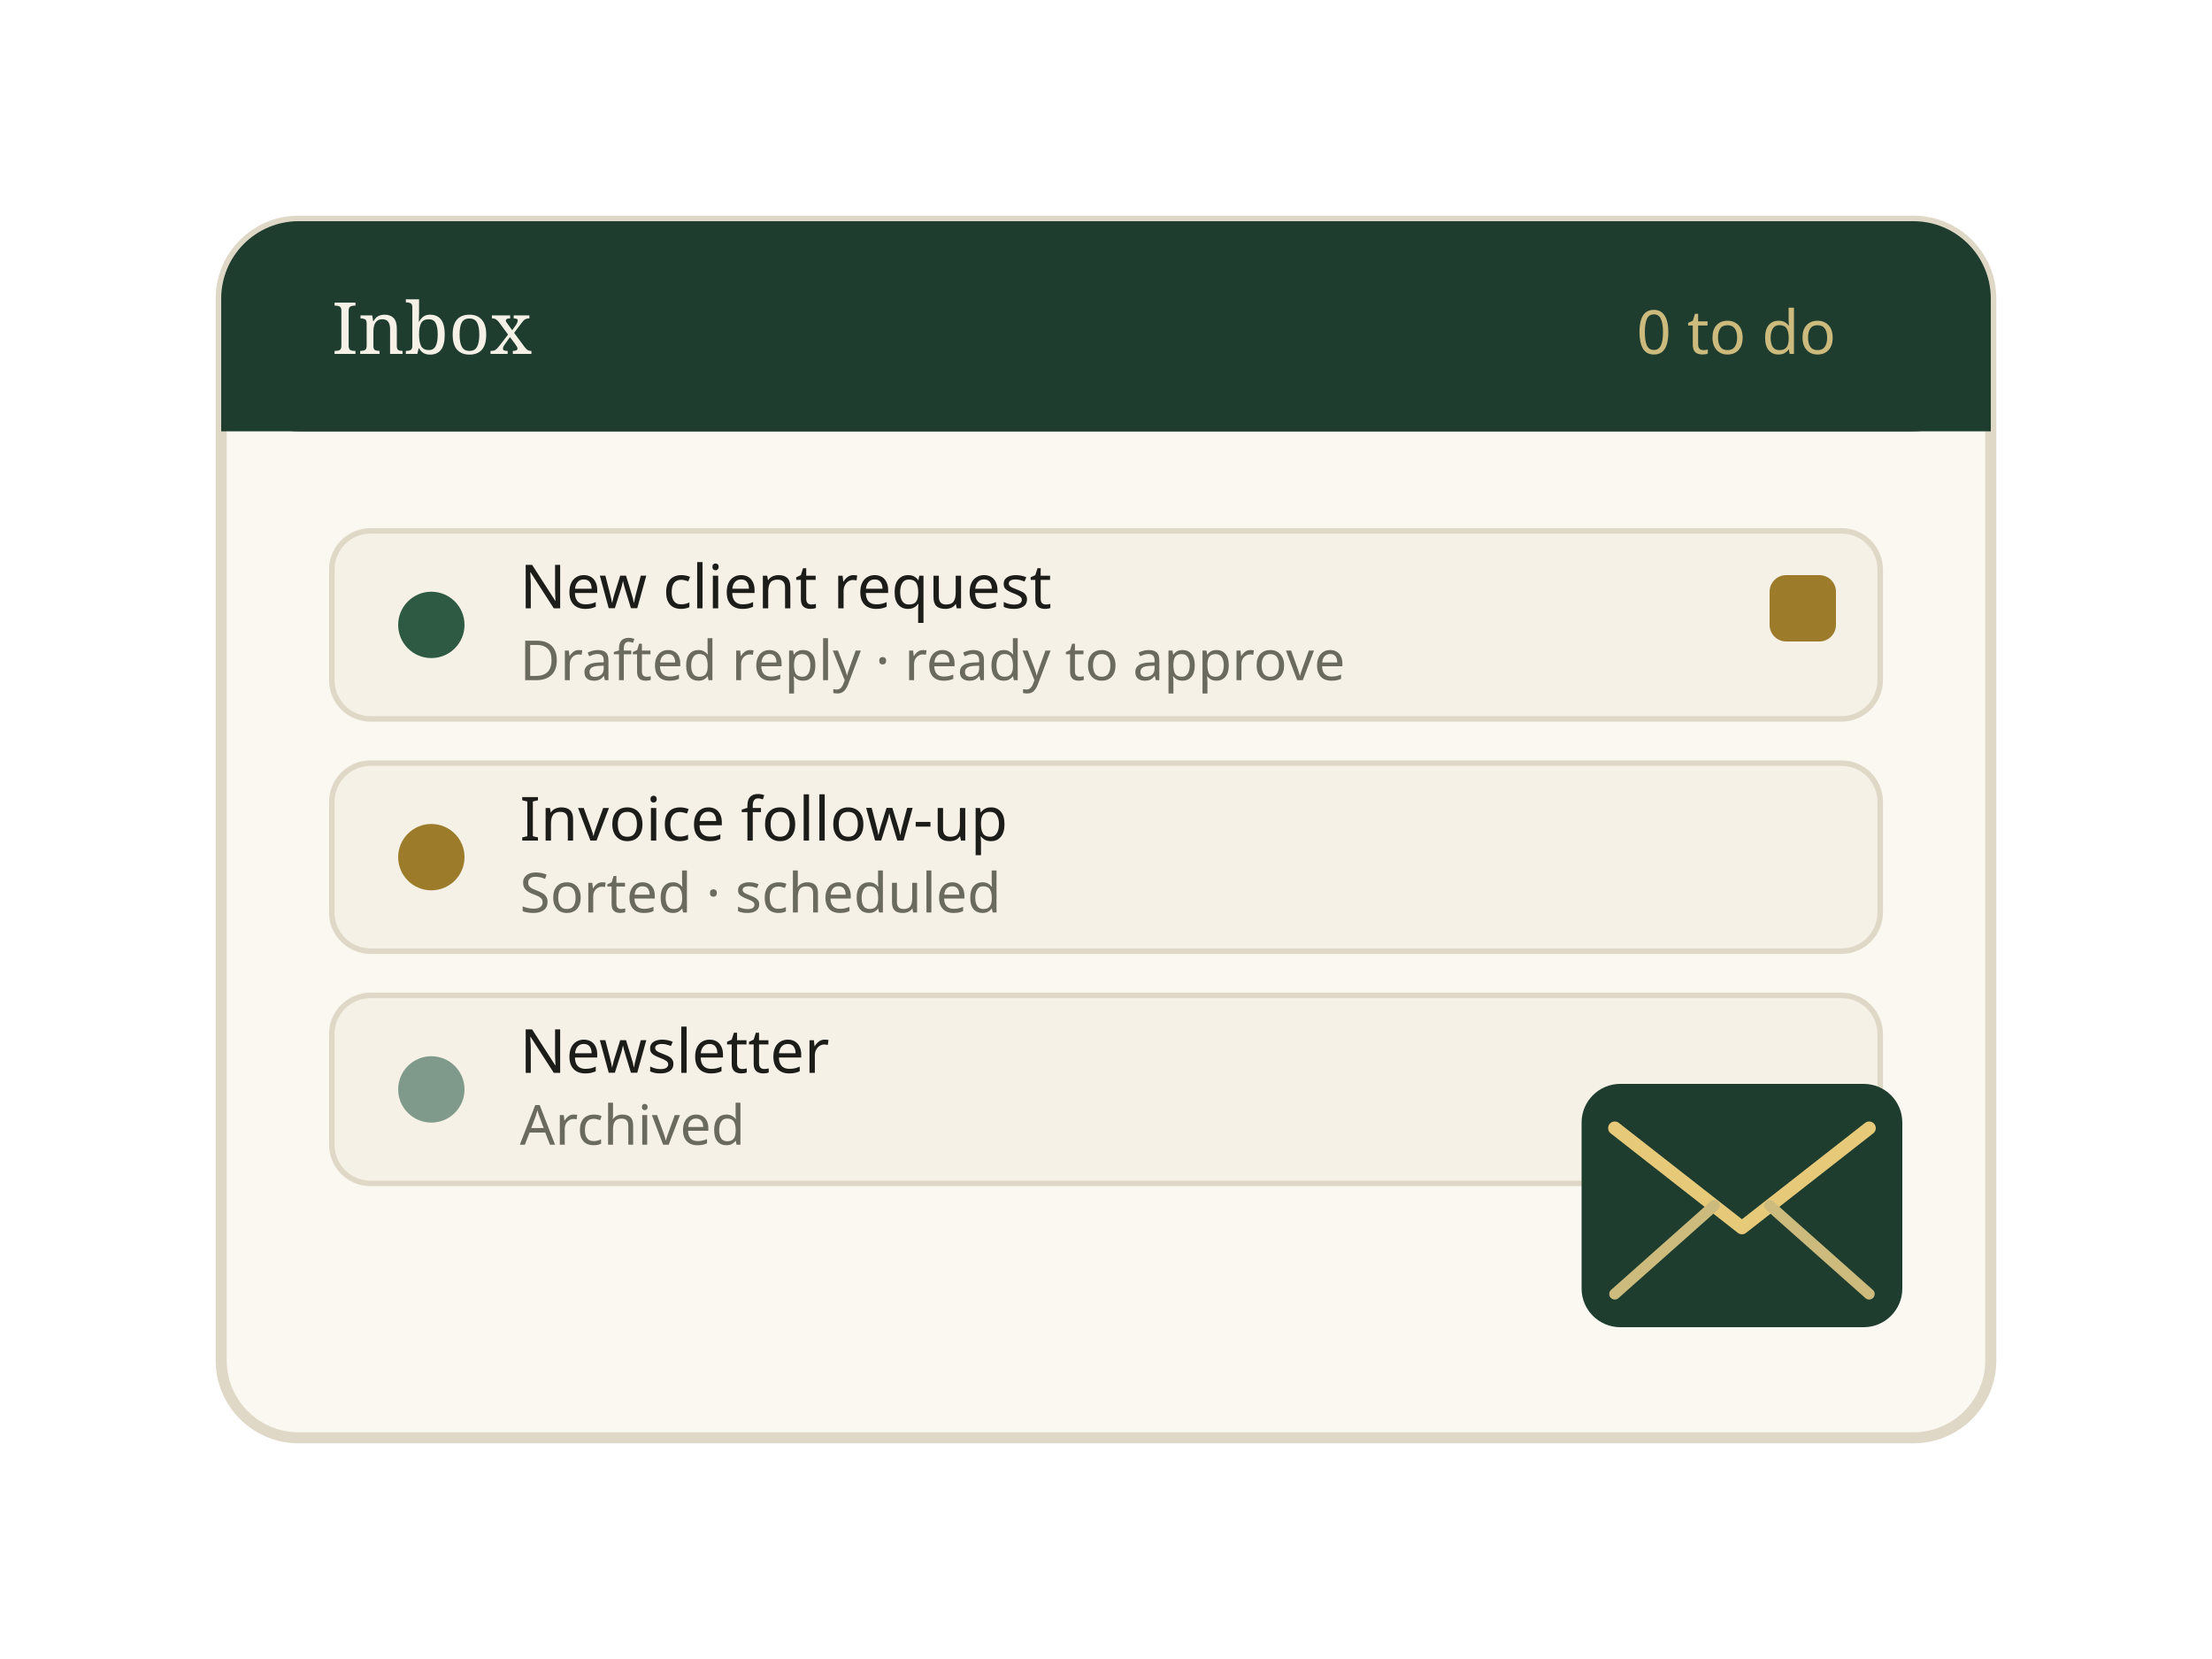
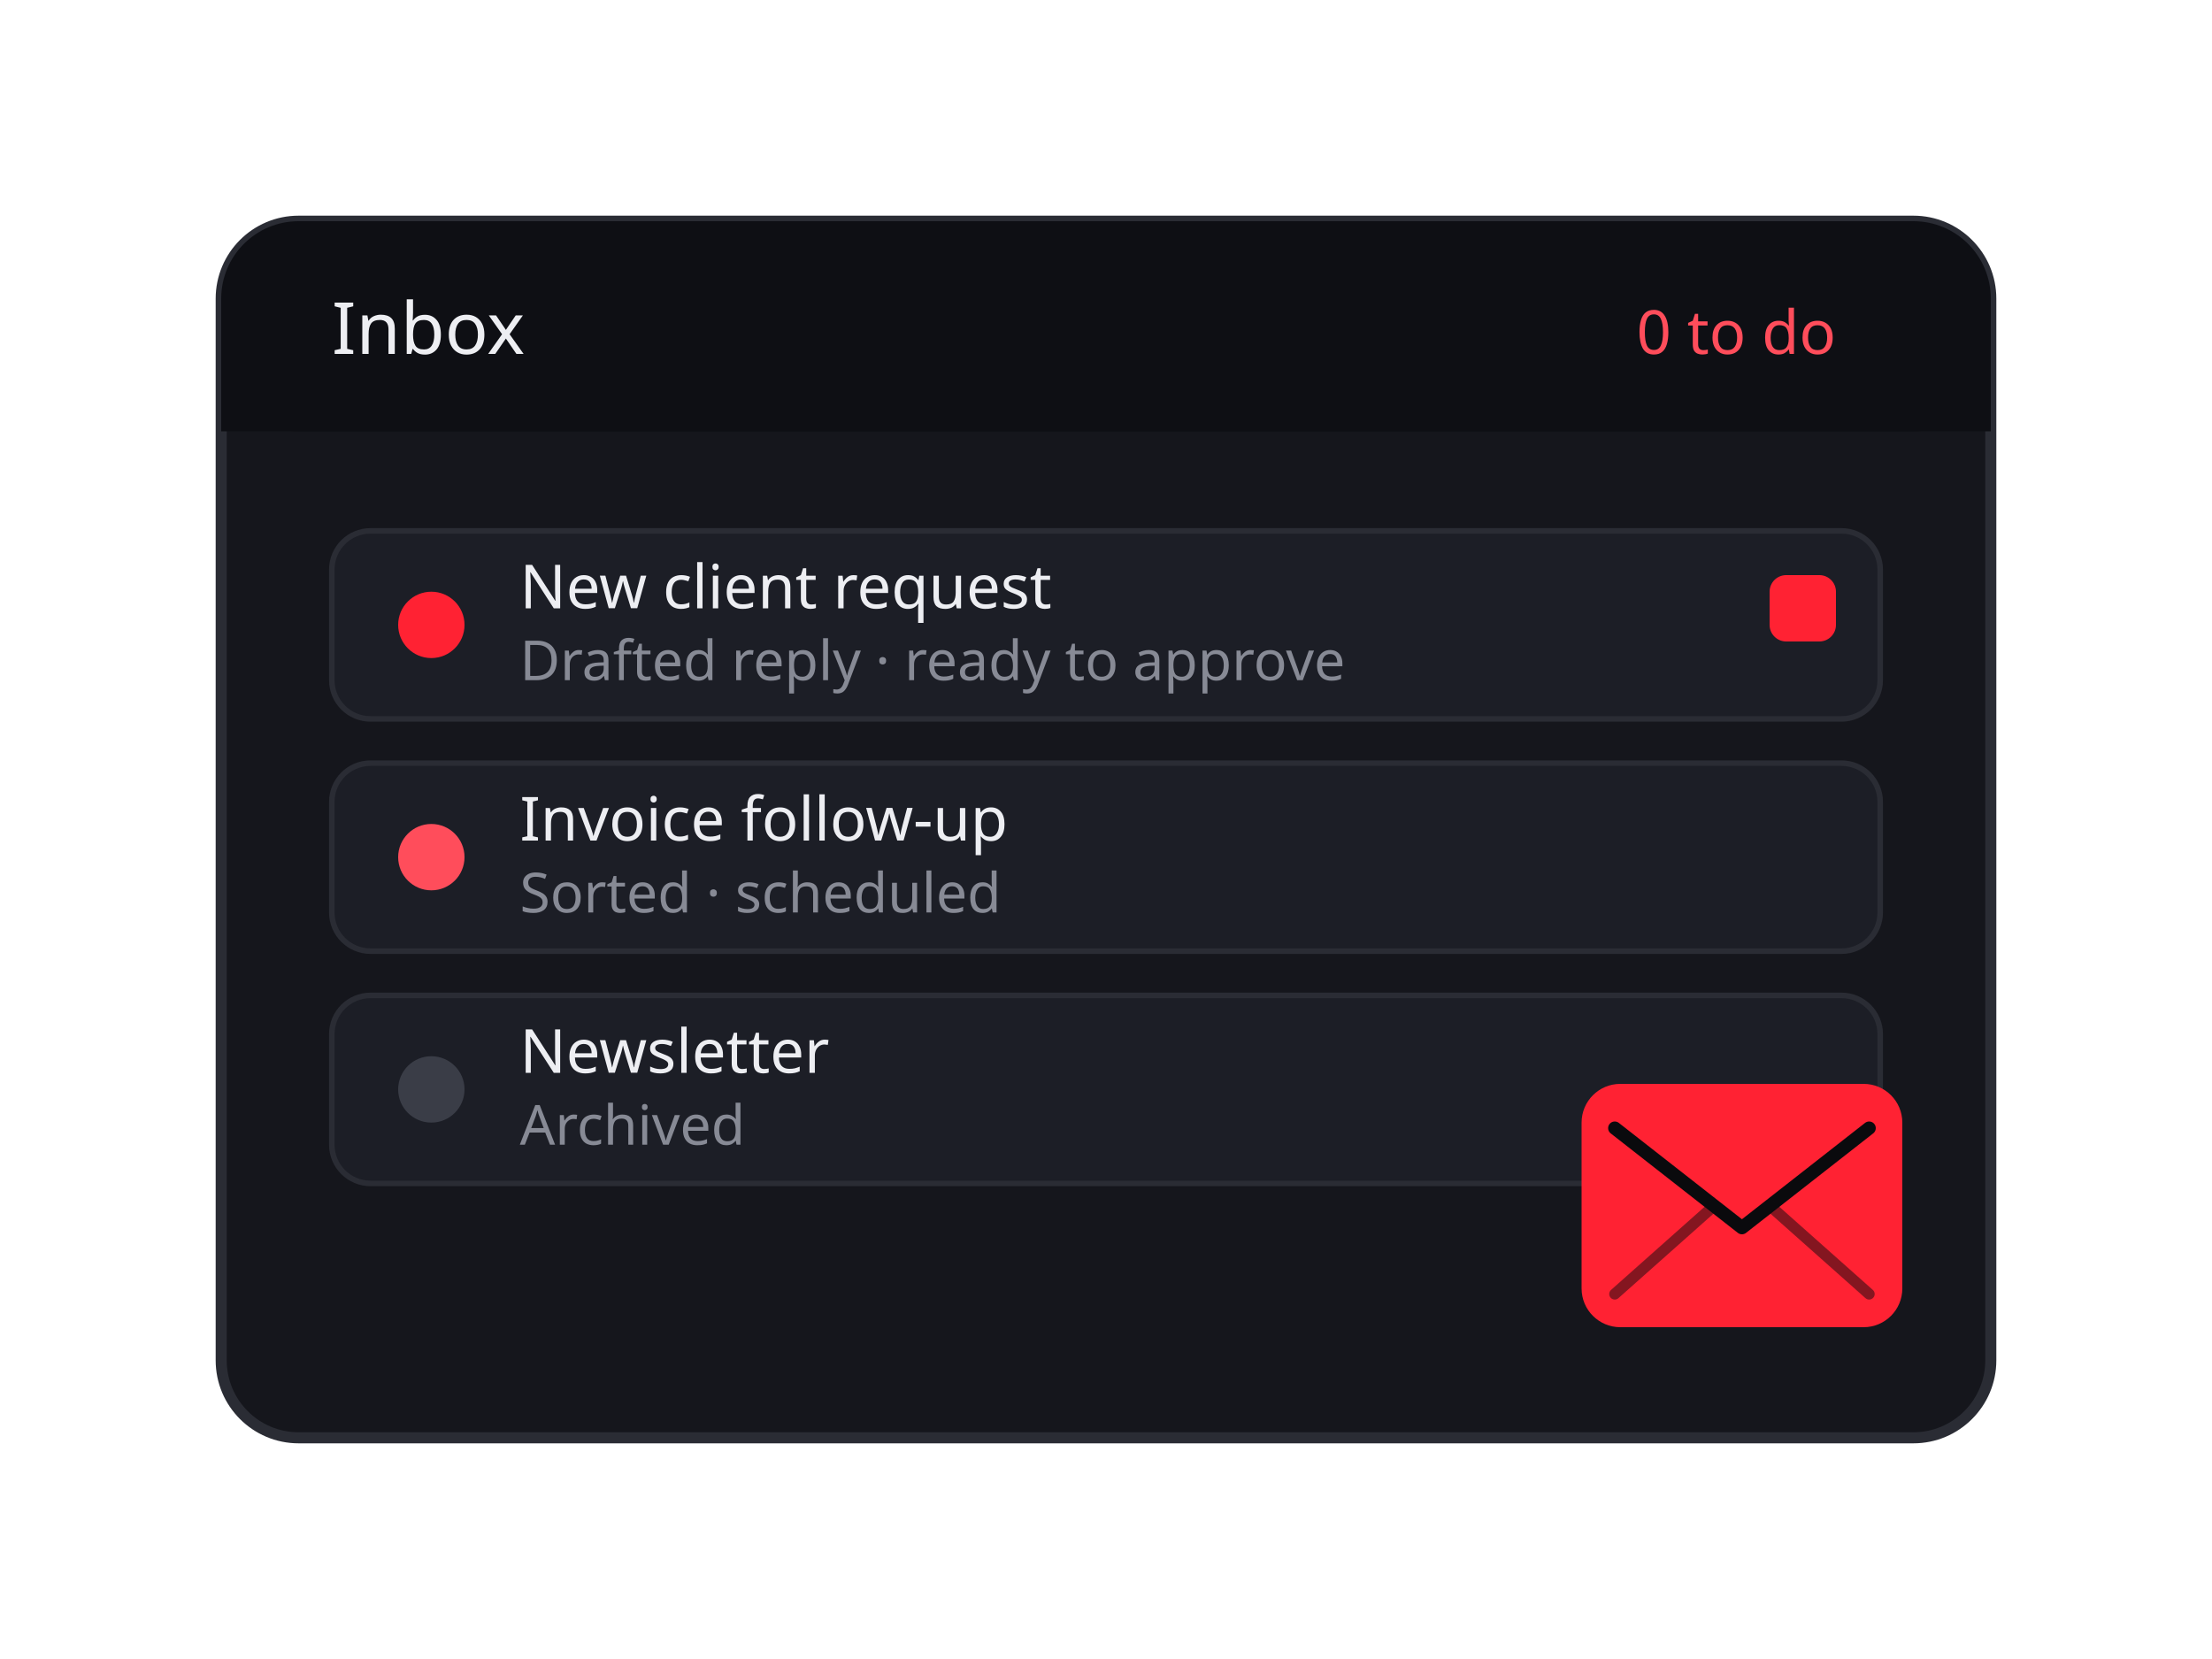
<svg xmlns="http://www.w3.org/2000/svg" viewBox="0 0 400 300" role="img" aria-label="An inbox sorted and drafted in your voice">
-   <rect x="40" y="40" width="320" height="220" rx="14" fill="#FBF8F1" stroke="#e0d8c6" stroke-width="2" />
-   <rect x="40" y="40" width="320" height="38" rx="14" fill="#1E3D2F" />
-   <rect x="40" y="64" width="320" height="14" fill="#1E3D2F" />
-   <text x="60" y="64" font-family="Georgia, serif" font-size="13" fill="#F6F1E6">Inbox</text>
-   <text x="332" y="64" text-anchor="end" font-family="Segoe UI, sans-serif" font-size="11" fill="#cdbb7e">0 to do</text>
-   <g font-family="Segoe UI, sans-serif" font-size="10" fill="#6b6a5e">
-     <rect x="60" y="96" width="280" height="34" rx="7" fill="#F6F1E6" stroke="#e0d8c6" />
-     <circle cx="78" cy="113" r="6" fill="#2E5A43" />
-     <text x="94" y="110" fill="#1c1c19" font-size="11">New client request</text>
+   <rect x="40" y="40" width="320" height="220" rx="14" fill="#15161c" stroke="#2a2c34" stroke-width="2" />
+   <rect x="40" y="40" width="320" height="38" rx="14" fill="#0e0f14" />
+   <rect x="40" y="64" width="320" height="14" fill="#0e0f14" />
+   <text x="60" y="64" font-family="Segoe UI, sans-serif" font-size="13" fill="#edeef2">Inbox</text>
+   <text x="332" y="64" text-anchor="end" font-family="Segoe UI, sans-serif" font-size="11" fill="#ff4d5b">0 to do</text>
+   <g font-family="Segoe UI, sans-serif" font-size="10" fill="#878a95">
+     <rect x="60" y="96" width="280" height="34" rx="7" fill="#1c1e26" stroke="#2a2c34" />
+     <circle cx="78" cy="113" r="6" fill="#ff2233" />
+     <text x="94" y="110" fill="#edeef2" font-size="11">New client request</text>
    <text x="94" y="123">Drafted reply · ready to approve</text>
-     <rect x="320" y="104" width="12" height="12" rx="3" fill="#9c7c2b" />
-     <rect x="60" y="138" width="280" height="34" rx="7" fill="#F6F1E6" stroke="#e0d8c6" />
-     <circle cx="78" cy="155" r="6" fill="#9c7c2b" />
-     <text x="94" y="152" fill="#1c1c19" font-size="11">Invoice follow-up</text>
+     <rect x="320" y="104" width="12" height="12" rx="3" fill="#ff2233" />
+     <rect x="60" y="138" width="280" height="34" rx="7" fill="#1c1e26" stroke="#2a2c34" />
+     <circle cx="78" cy="155" r="6" fill="#ff4d5b" />
+     <text x="94" y="152" fill="#edeef2" font-size="11">Invoice follow-up</text>
    <text x="94" y="165">Sorted · scheduled</text>
-     <rect x="60" y="180" width="280" height="34" rx="7" fill="#F6F1E6" stroke="#e0d8c6" />
-     <circle cx="78" cy="197" r="6" fill="#7f9a8a" />
-     <text x="94" y="194" fill="#1c1c19" font-size="11">Newsletter</text>
+     <rect x="60" y="180" width="280" height="34" rx="7" fill="#1c1e26" stroke="#2a2c34" />
+     <circle cx="78" cy="197" r="6" fill="#3a3d47" />
+     <text x="94" y="194" fill="#edeef2" font-size="11">Newsletter</text>
    <text x="94" y="207">Archived</text>
  </g>
  <g transform="translate(286,196)">
-     <rect x="0" y="0" width="58" height="44" rx="7" fill="#1E3D2F" />
-     <path d="M6 8 L29 26 L52 8" fill="none" stroke="#e7c97a" stroke-width="2.4" stroke-linecap="round" stroke-linejoin="round" />
-     <path d="M6 38 L24 22 M52 38 L34 22" stroke="#cdbb7e" stroke-width="2" stroke-linecap="round" />
+     <rect x="0" y="0" width="58" height="44" rx="7" fill="#ff2233" />
+     <path d="M6 8 L29 26 L52 8" fill="none" stroke="#0a0a0d" stroke-width="2.4" stroke-linecap="round" stroke-linejoin="round" />
+     <path d="M6 38 L24 22 M52 38 L34 22" stroke="#0a0a0d" stroke-width="2" stroke-linecap="round" opacity="0.5" />
  </g>
</svg>
